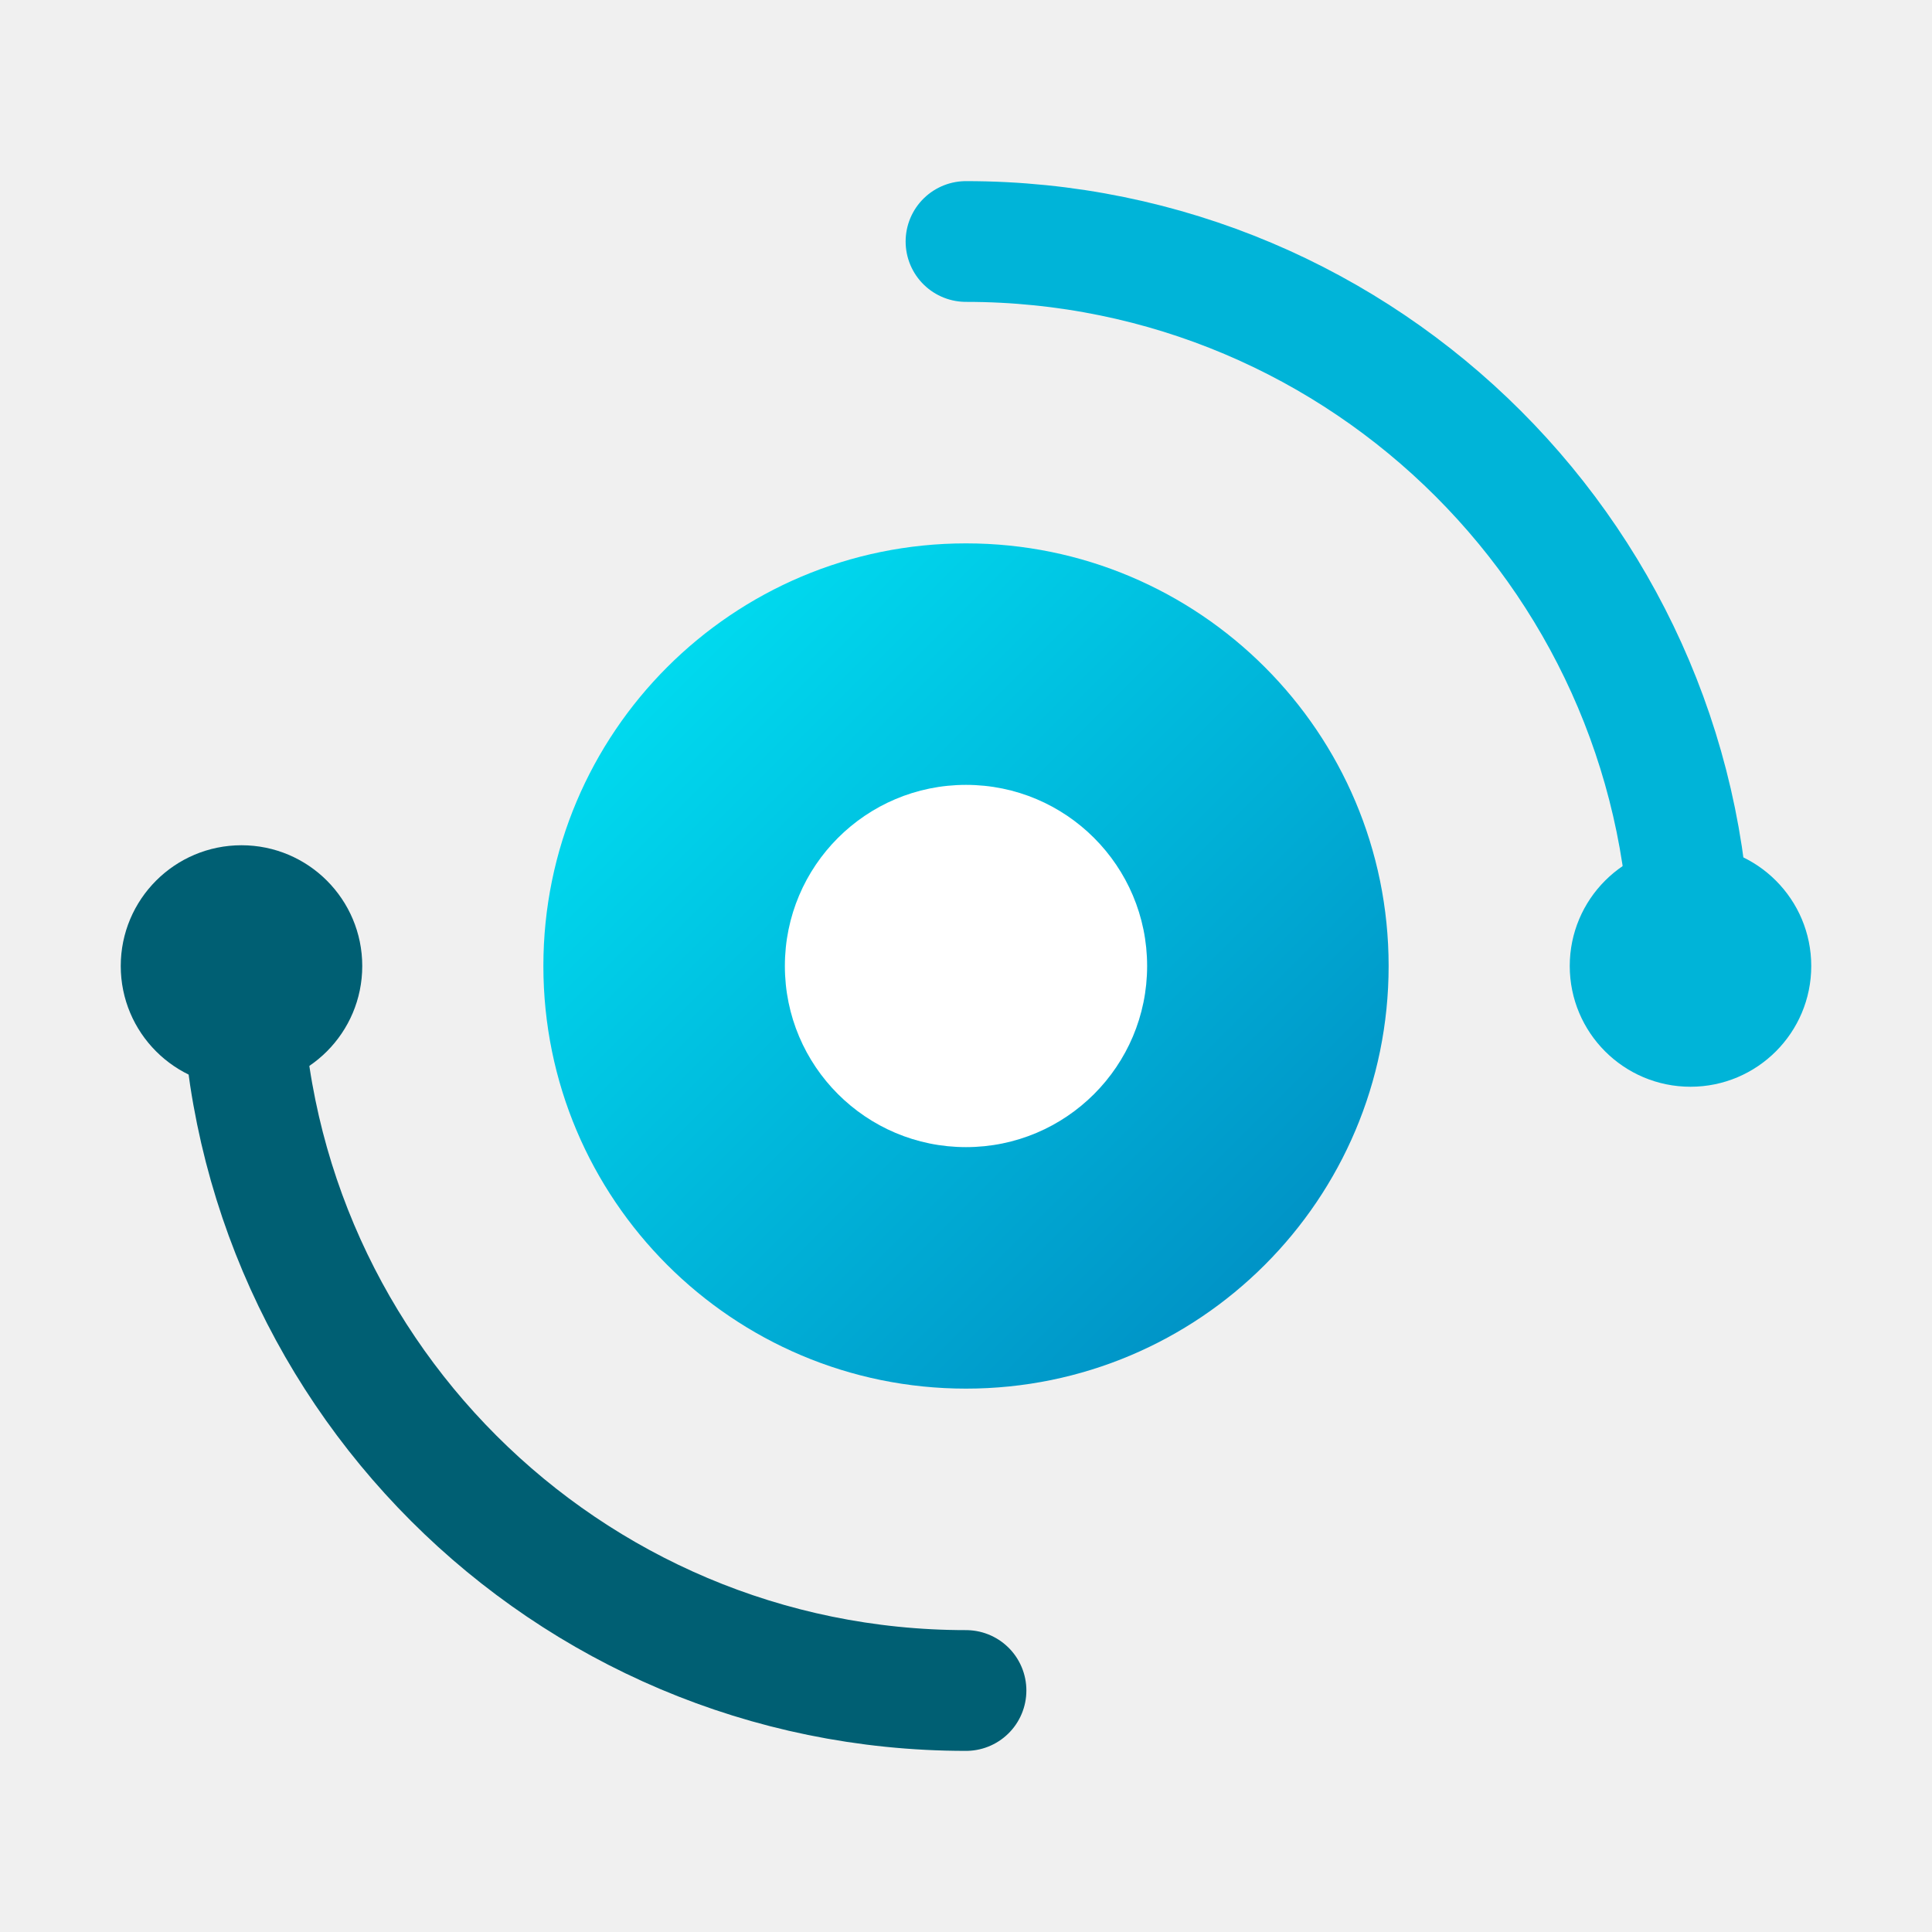
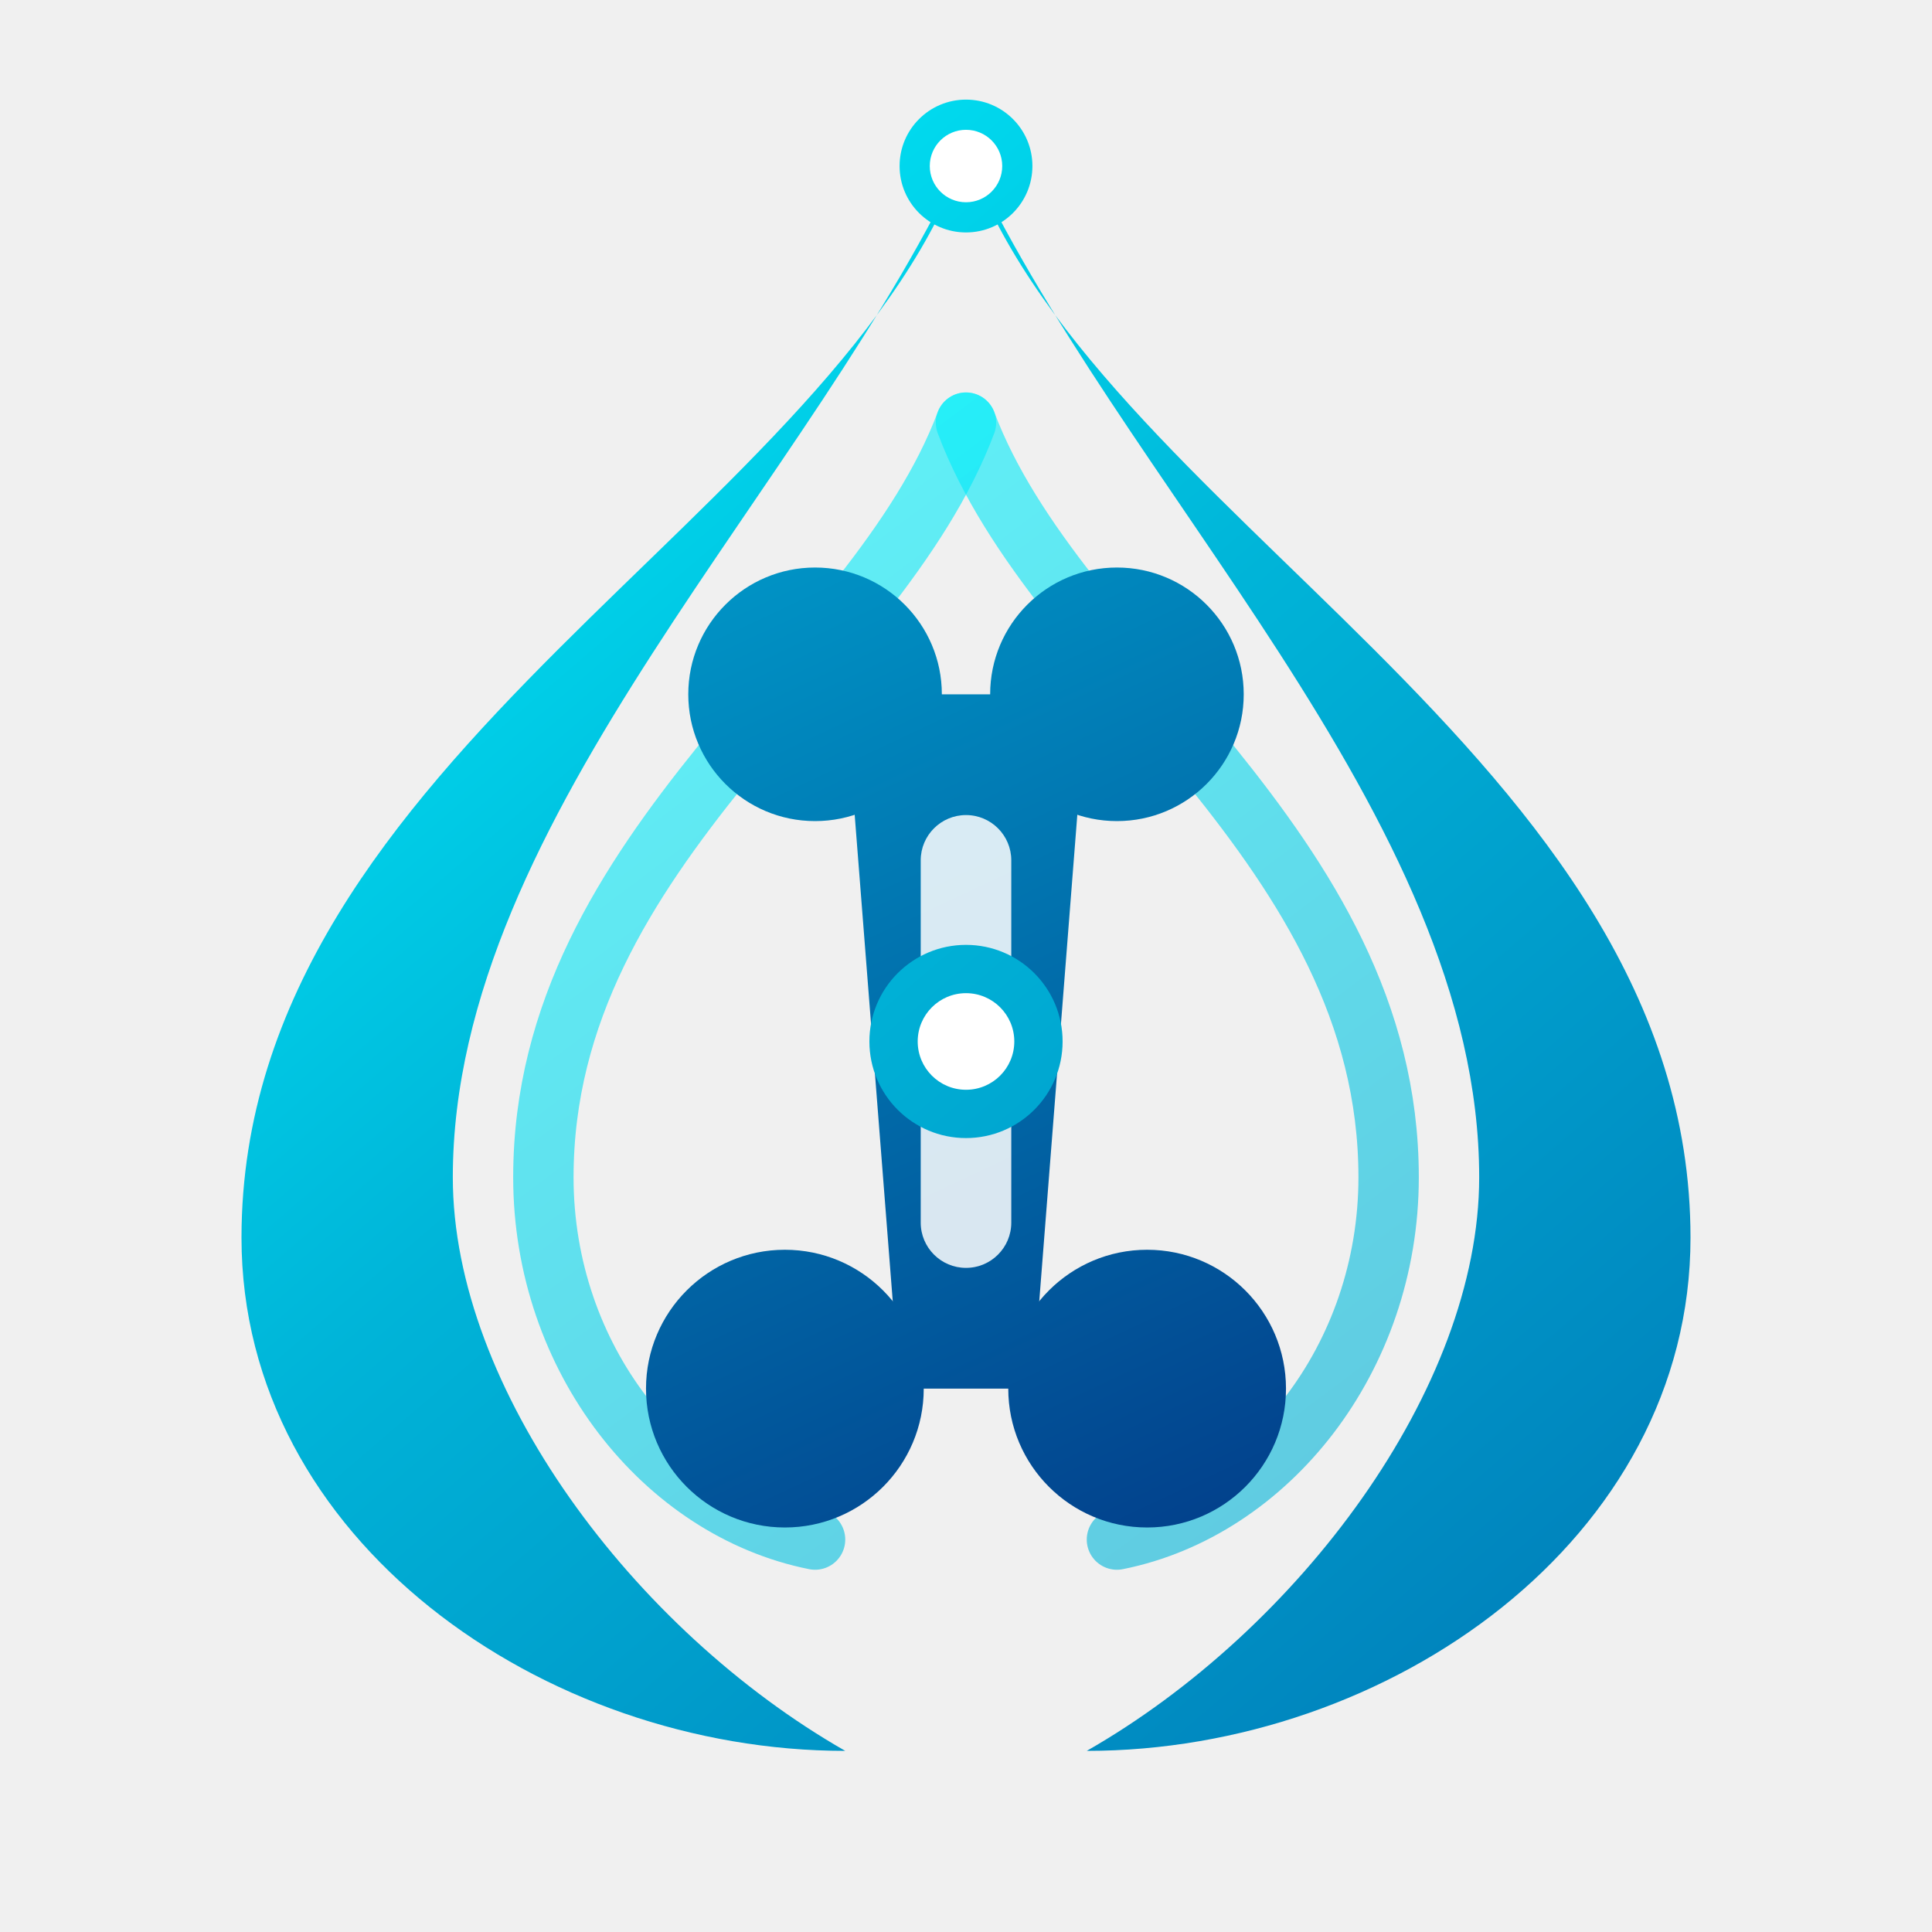
<svg xmlns="http://www.w3.org/2000/svg" width="64" height="64" viewBox="0 0 64 64" fill="none">
  <defs>
-     <linearGradient id="nexus_gradient_logo" x1="14" y1="14" x2="50" y2="50" gradientUnits="userSpaceOnUse">
+     <linearGradient id="tuba_gradient_logo" x1="8" y1="4" x2="56" y2="60" gradientUnits="userSpaceOnUse">
      <stop offset="0%" stop-color="#00f6ff" />
+       <stop offset="45%" stop-color="#00b4d8" />
      <stop offset="100%" stop-color="#0077b6" />
    </linearGradient>
+     <linearGradient id="tuba_bone_gradient" x1="24" y1="18" x2="40" y2="52" gradientUnits="userSpaceOnUse">
+       <stop offset="0%" stop-color="#0096c7" />
+       <stop offset="100%" stop-color="#023e8a" />
+     </linearGradient>
+     <linearGradient id="tuba_arc_gradient" x1="20" y1="16" x2="44" y2="48" gradientUnits="userSpaceOnUse">
+       <stop offset="0%" stop-color="#00f6ff" />
+       <stop offset="100%" stop-color="#00b4d8" />
+     </linearGradient>
  </defs>
-   <circle cx="32" cy="32" r="14" fill="url(#nexus_gradient_logo)" />
-   <path d="M 32,8 A 24,24 0 0,1 56,32" stroke="#00b4d8" stroke-width="4" fill="none" stroke-linecap="round" />
-   <path d="M 32,56 A 24,24 0 0,1 8,32" stroke="#005f73" stroke-width="4" fill="none" stroke-linecap="round" />
-   <circle cx="56" cy="32" r="4" fill="#00b4d8" />
-   <circle cx="8" cy="32" r="4" fill="#005f73" />
-   <circle cx="32" cy="32" r="6" fill="#ffffff" />
+   <path d="M 32 5 C 28 17, 8 25, 8 41 C 8 51, 18 58, 28 58 C 21 54, 15 46, 15 39 C 15 27, 27 16, 32 5 Z" fill="url(#tuba_gradient_logo)" />
+   <path d="M 32 5 C 36 17, 56 25, 56 41 C 56 51, 46 58, 36 58 C 43 54, 49 46, 49 39 C 49 27, 37 16, 32 5 Z" fill="url(#tuba_gradient_logo)" />
+   <path d="M 32 14 C 29 22, 18 28, 18 39 C 18 45, 22 50, 27 51" stroke="url(#tuba_arc_gradient)" stroke-width="2" stroke-linecap="round" fill="none" opacity="0.6" />
+   <path d="M 32 14 C 35 22, 46 28, 46 39 C 46 45, 42 50, 37 51" stroke="url(#tuba_arc_gradient)" stroke-width="2" stroke-linecap="round" fill="none" opacity="0.6" />
+   <circle cx="27" cy="23" r="4.2" fill="url(#tuba_bone_gradient)" />
+   <circle cx="37" cy="23" r="4.2" fill="url(#tuba_bone_gradient)" />
+   <circle cx="26" cy="46" r="4.6" fill="url(#tuba_bone_gradient)" />
+   <circle cx="38" cy="46" r="4.6" fill="url(#tuba_bone_gradient)" />
+   <path d="M 28 23 L 36 23 L 34.2 46 L 29.8 46 Z" fill="url(#tuba_bone_gradient)" />
+   <rect x="30.5" y="27" width="3" height="15" rx="1.5" fill="#ffffff" opacity="0.85" />
+   <circle cx="32" cy="34.5" r="3.2" fill="url(#tuba_gradient_logo)" />
+   <circle cx="32" cy="34.5" r="1.6" fill="#ffffff" />
+   <circle cx="32" cy="5.5" r="2.2" fill="url(#tuba_gradient_logo)" />
+   <circle cx="32" cy="5.5" r="1.2" fill="#ffffff" />
</svg>
